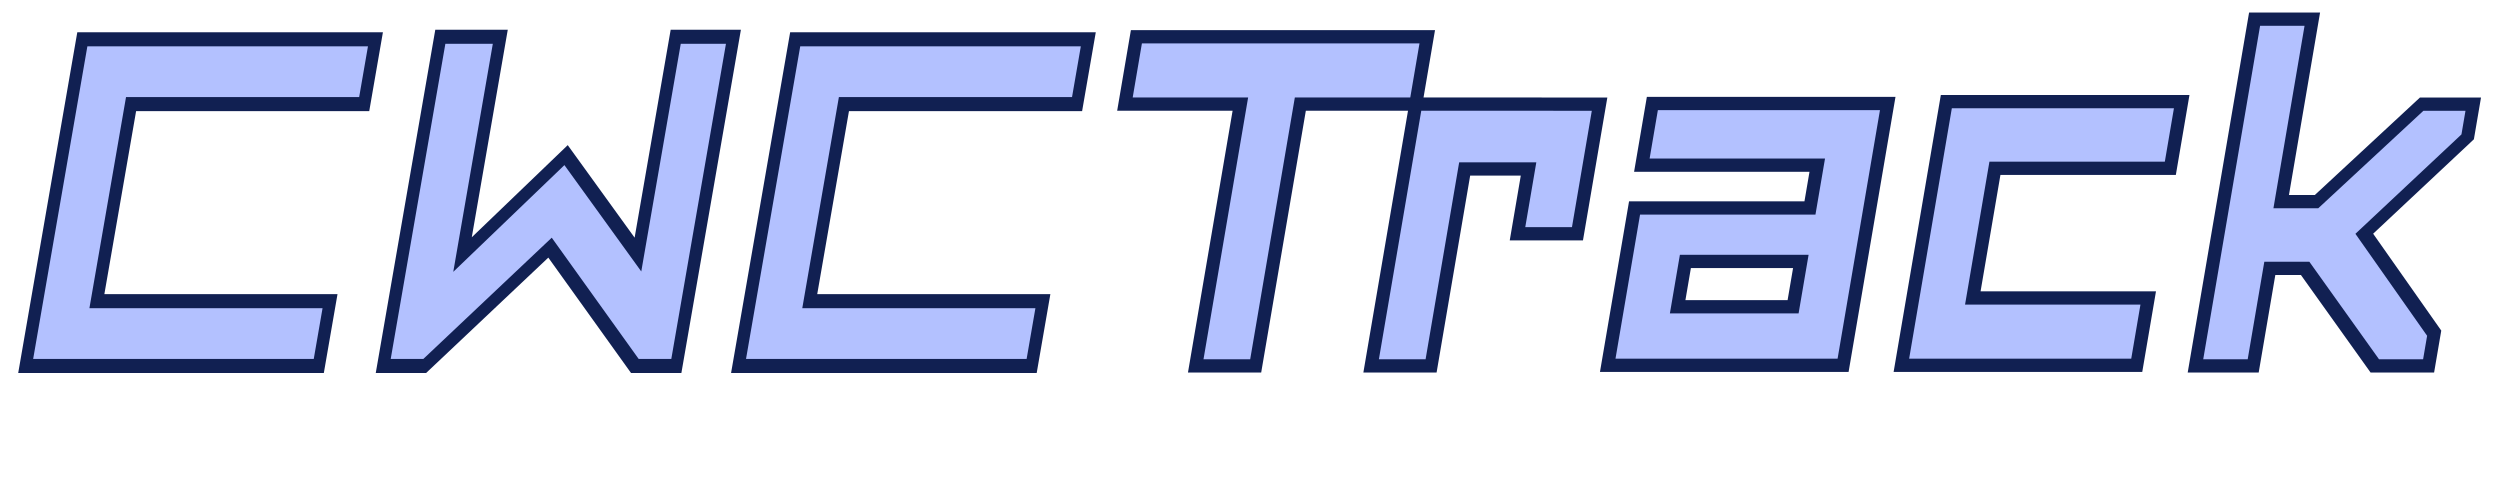
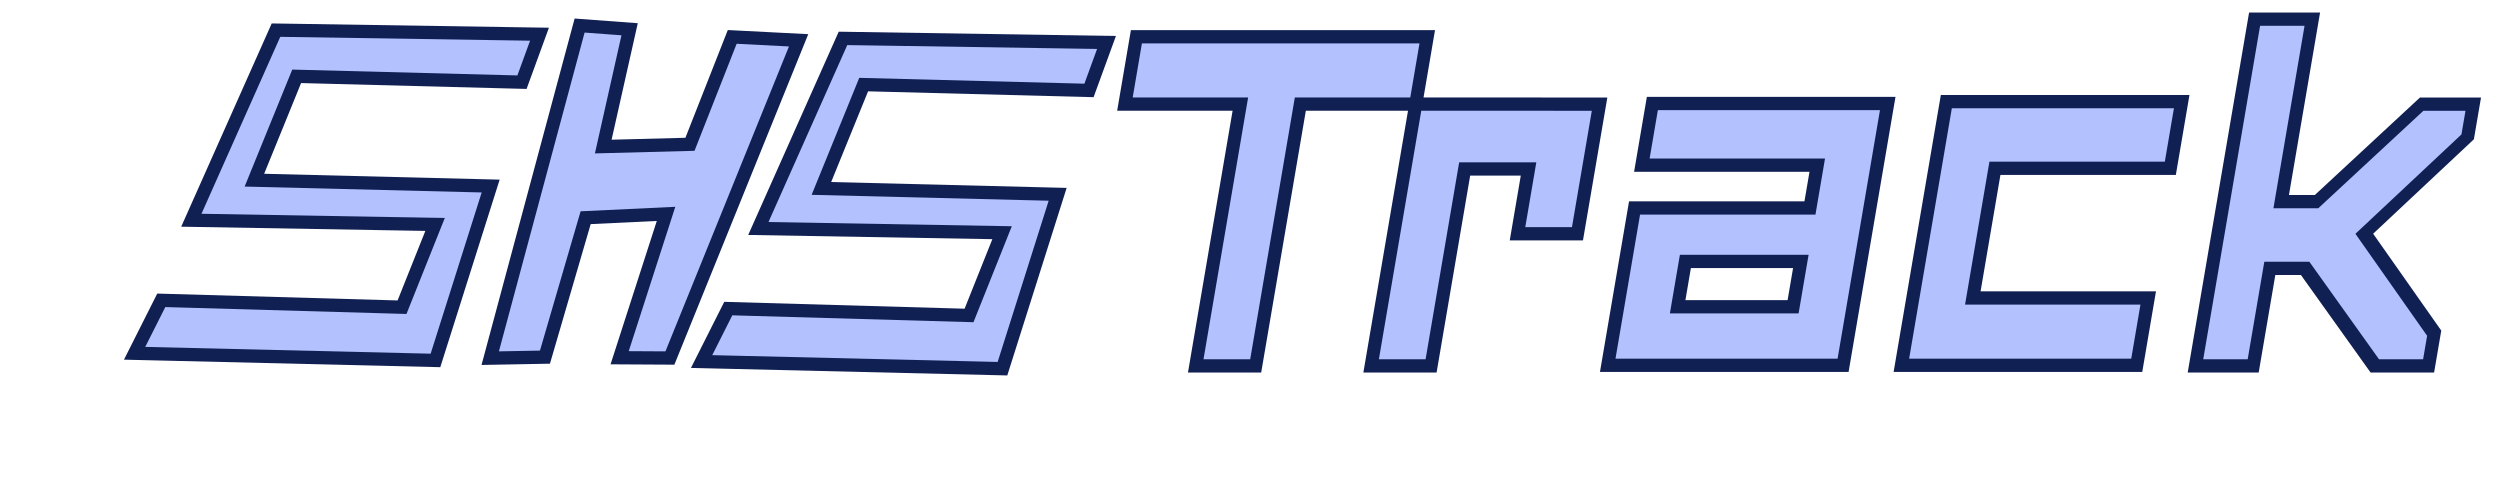
- <svg xmlns="http://www.w3.org/2000/svg" width="1000" height="200" viewBox="0 0 264.583 52.917" version="1.1" id="svg5" xml:space="preserve">
-   <defs id="defs2" />
+ <svg xmlns="http://www.w3.org/2000/svg" width="1000" height="200" viewBox="0 0 264.583 52.917" version="1.1" id="svg5">
  <style id="style1">
#g872, #rect19982-1, #rect19982-1-3 {
  opacity: 0;
}

#g872.animate, #rect19982-1.animate, #rect19982-1-3.animate {
  animation: slide-right 2s ease-out both;
  animation-delay: 0s;
}

@keyframes slide-right {
  from {
    translate: -100px 0;
    opacity: 0;
  }
  to {
    translate: 0 0;
    opacity: 1;
  }
}
</style>
  <g id="layer1">
    <g aria-label="PolyTrack" id="text382" style="font-size:59.213px;font-family:Impact;-inkscape-font-specification:Impact;fill:#28346a;stroke:#212b58;stroke-width:1.323">
      <g id="g5117">
        <g id="g5128" transform="matrix(1,0,-0.1914652,1,7.83031,0)">
          <rect style="font-size:59.213px;font-family:Impact;-inkscape-font-specification:Impact;fill:#112052;fill-opacity:1;stroke:none;stroke-width:0.371;stroke-dasharray:none;stroke-opacity:1" id="rect19982-1" width="72.351" height="0.952" x="143.269" y="3.273" transform="matrix(1,0,0.1880493,0.9821596,0,0)" />
          <rect style="font-size:59.213px;font-family:Impact;-inkscape-font-specification:Impact;fill:#112052;fill-opacity:1;stroke:none;stroke-width:0.372;stroke-dasharray:none;stroke-opacity:1" id="rect19982-1-3" width="72.939" height="0.952" x="142.615" y="7.249" transform="matrix(1,0,0.1880493,0.9821596,0,0)" />
          <g id="g872" transform="matrix(0.07480357,0,0.01424868,0.07441914,212.3713,-1.984747)" style="fill:#b3c1ff;fill-opacity:1">
            <rect y="122.351" x="24.19" height="12.568" width="24.072" id="rect827" style="opacity:1;fill:#b3c1ff;fill-opacity:1;stroke:none;stroke-width:10;stroke-linecap:square;stroke-linejoin:bevel;stroke-miterlimit:4;stroke-dasharray:none;stroke-opacity:1;paint-order:stroke fill markers" />
            <rect y="118.765" x="128.671" height="12.568" width="24.072" id="rect827-6" style="opacity:1;fill:#b3c1ff;fill-opacity:1;stroke:none;stroke-width:10;stroke-linecap:square;stroke-linejoin:bevel;stroke-miterlimit:4;stroke-dasharray:none;stroke-opacity:1;paint-order:stroke fill markers" />
            <path id="path844" d="m 20.939,104.171 h -2.297 v 2.408 h 2.305 v 6.765 h 5.22 v 7.365 h 6.469 v -7.276 h 2.303 v 8.977 h 2.386 v -8.989 h 10.371 l 11.221,11.623 49.515,2.835 4.748,-14.623 26.468,-4.047 v 9.689 h 2.238 v -10.023 l 2.051,-0.309 v 5.233 h 6.451 v -7.438 l 1.528,-0.551 2.3e-4,-6.842 -1.528,-0.551 v -7.438 h -6.451 v 5.233 l -2.051,-0.309 V 85.881 h -2.238 v 9.689 l -26.468,-4.047 -4.748,-14.623 -49.515,2.835 -11.221,11.623 H 37.325 v -8.989 h -2.386 v 8.977 H 32.636 V 84.07 H 26.168 v 7.365 h -5.22 v 6.765 h -2.305 v 2.408 h 2.297 z" style="fill:#b3c1ff;fill-opacity:1;stroke:none;stroke-width:0.265px;stroke-linecap:butt;stroke-linejoin:miter;stroke-opacity:1" />
            <rect transform="scale(1,-1)" y="-82.428" x="24.155" height="12.568" width="24.072" id="rect827-9" style="opacity:1;fill:#b3c1ff;fill-opacity:1;stroke:none;stroke-width:10;stroke-linecap:square;stroke-linejoin:bevel;stroke-miterlimit:4;stroke-dasharray:none;stroke-opacity:1;paint-order:stroke fill markers" />
            <rect transform="scale(1,-1)" y="-86.015" x="128.636" height="12.568" width="24.072" id="rect827-6-8" style="opacity:1;fill:#b3c1ff;fill-opacity:1;stroke:none;stroke-width:10;stroke-linecap:square;stroke-linejoin:bevel;stroke-miterlimit:4;stroke-dasharray:none;stroke-opacity:1;paint-order:stroke fill markers" />
          </g>
          <path id="path4993" style="font-family:'FORCED SQUARE';-inkscape-font-specification:'FORCED SQUARE';fill:#b3c1ff;fill-opacity:1;stroke:#112052;stroke-width:1.404;stroke-dasharray:none;stroke-opacity:1" d="m 231.169,2.029 0.769,36.696 h 6.109 l -0.216,-10.323 h 3.737 l 9.35,10.323 h 5.694 l -0.072,-3.463 -9.413,-10.522 8.978,-10.256 -0.072,-3.463 h -5.457 l -9.155,10.322 H 237.682 L 237.278,2.029 Z m -117.985,1.865 0.15,7.126 h 12.217 l 0.581,27.705 h 6.346 l -0.58,-27.705 h 12.217 l -0.149,-7.126 z m 30.931,7.126 0.58,27.705 h 6.346 L 150.604,17.88 h 6.761 l 0.144,6.86 h 6.346 l -0.287,-13.719 z m 56.101,-0.267 0.585,27.905 h 24.91 l -0.15,-7.126 h -18.564 l -0.287,-13.72 h 18.564 l -0.148,-7.059 z m -31.074,0.2 0.137,6.526 h 18.564 l 0.095,4.529 h -18.564 l 0.349,16.65 h 24.909 l -0.58,-27.705 z m 6.696,16.716 h 12.217 l 0.1,4.795 h -12.217 z" />
        </g>
      </g>
    </g>
  </g>
-   <g id="layer4" style="font-size:59.213px;font-family:Impact;-inkscape-font-specification:Impact;display:inline;fill:#28346a;stroke:#212b58;stroke-width:1.323" transform="matrix(0.9996883,0,-0.01971873,1.12663,-49.84926,3.361048)">
-     <path d="M 64.957,6.81 V 25.349 h 24.64 v 6.101 H 58.619 V 0.709 H 89.597 V 6.81 Z M 127.386,0.472 V 31.45 h -4.383 L 111.868,20.315 100.791,31.45 H 96.408 V 0.472 h 6.338 V 20.966 l 9.122,-9.358 9.418,9.358 V 0.472 Z M 140.298,6.81 V 25.349 h 24.64 v 6.101 h -30.978 V 0.709 h 30.978 V 6.81 Z" id="text1" style="font-weight:500;font-size:59.231px;font-family:'FORCED SQUARE';-inkscape-font-specification:'FORCED SQUARE, Medium';fill:#b3c1ff;stroke:#112052;stroke-width:1.323" transform="matrix(1.001696,0,-0.1754178,0.9983066,0,0)" aria-label="CWC" />
+   <g>
+     <path />
  </g>
+   <path style="fill: rgb(179, 193, 255); stroke: rgb(17, 32, 82); stroke-width: 1.404px;" d="M 115.251 9.571 L 91.404 8.952 L 86.931 19.942 L 111.936 20.564 L 106.094 39.02 L 74.252 38.263 L 77.076 32.658 L 102.555 33.386 L 106.053 24.628 L 80.258 24.182 L 89.216 4.063 L 117.105 4.494 L 115.251 9.571 Z" />
+   <path style="fill: rgb(179, 193, 255); stroke: rgb(17, 32, 82); stroke-width: 1.404;" d="M 55.243 8.697 L 31.396 8.078 L 26.923 19.068 L 51.928 19.69 L 46.086 38.146 L 14.244 37.389 L 17.068 31.784 L 42.547 32.512 L 46.045 23.754 L 20.25 23.308 L 29.208 3.189 L 57.097 3.62 L 55.243 8.697 Z" />
+   <path style="fill: rgb(179, 193, 255); stroke: rgb(17, 32, 82); stroke-width: 1.404px;" d="M 61.342 2.704 L 51.881 37.905 L 57.673 37.798 L 61.981 23.04 L 70.489 22.636 L 65.578 37.861 L 70.898 37.891 L 84.52 4.266 L 77.494 3.906 L 73.02 15.271 L 63.843 15.511 L 66.634 3.096 L 61.342 2.704 Z" />
</svg>
